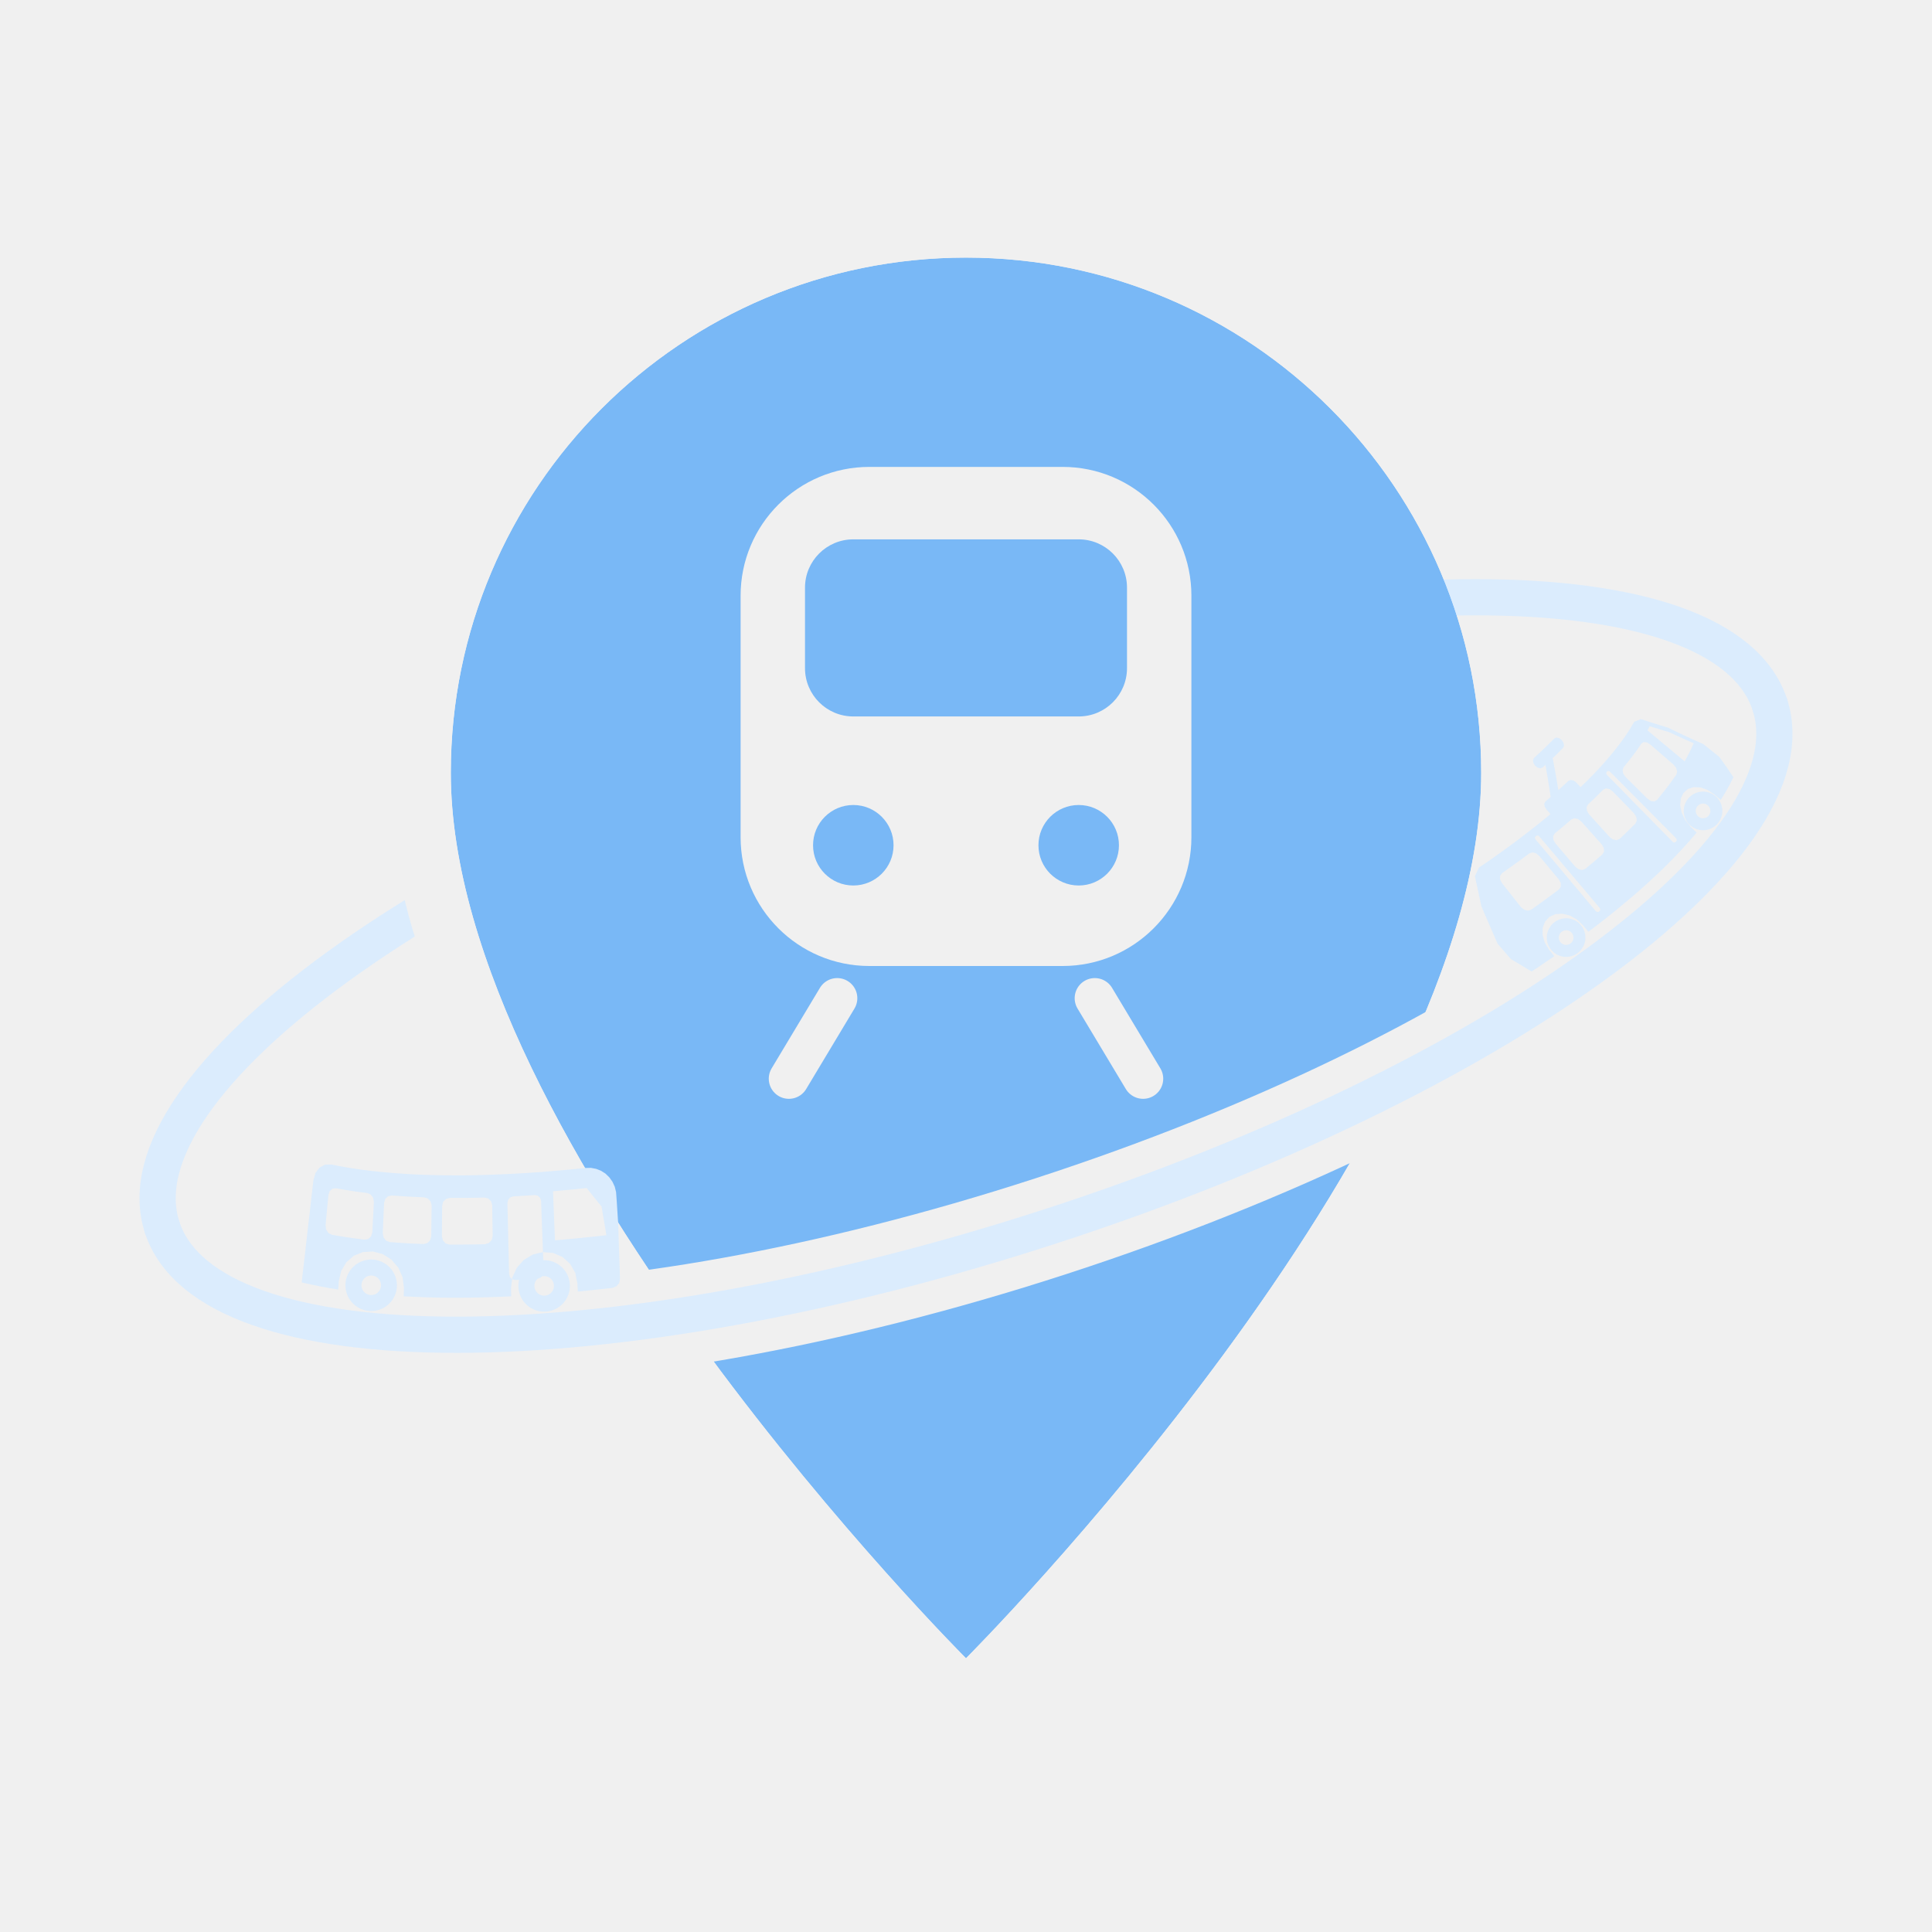
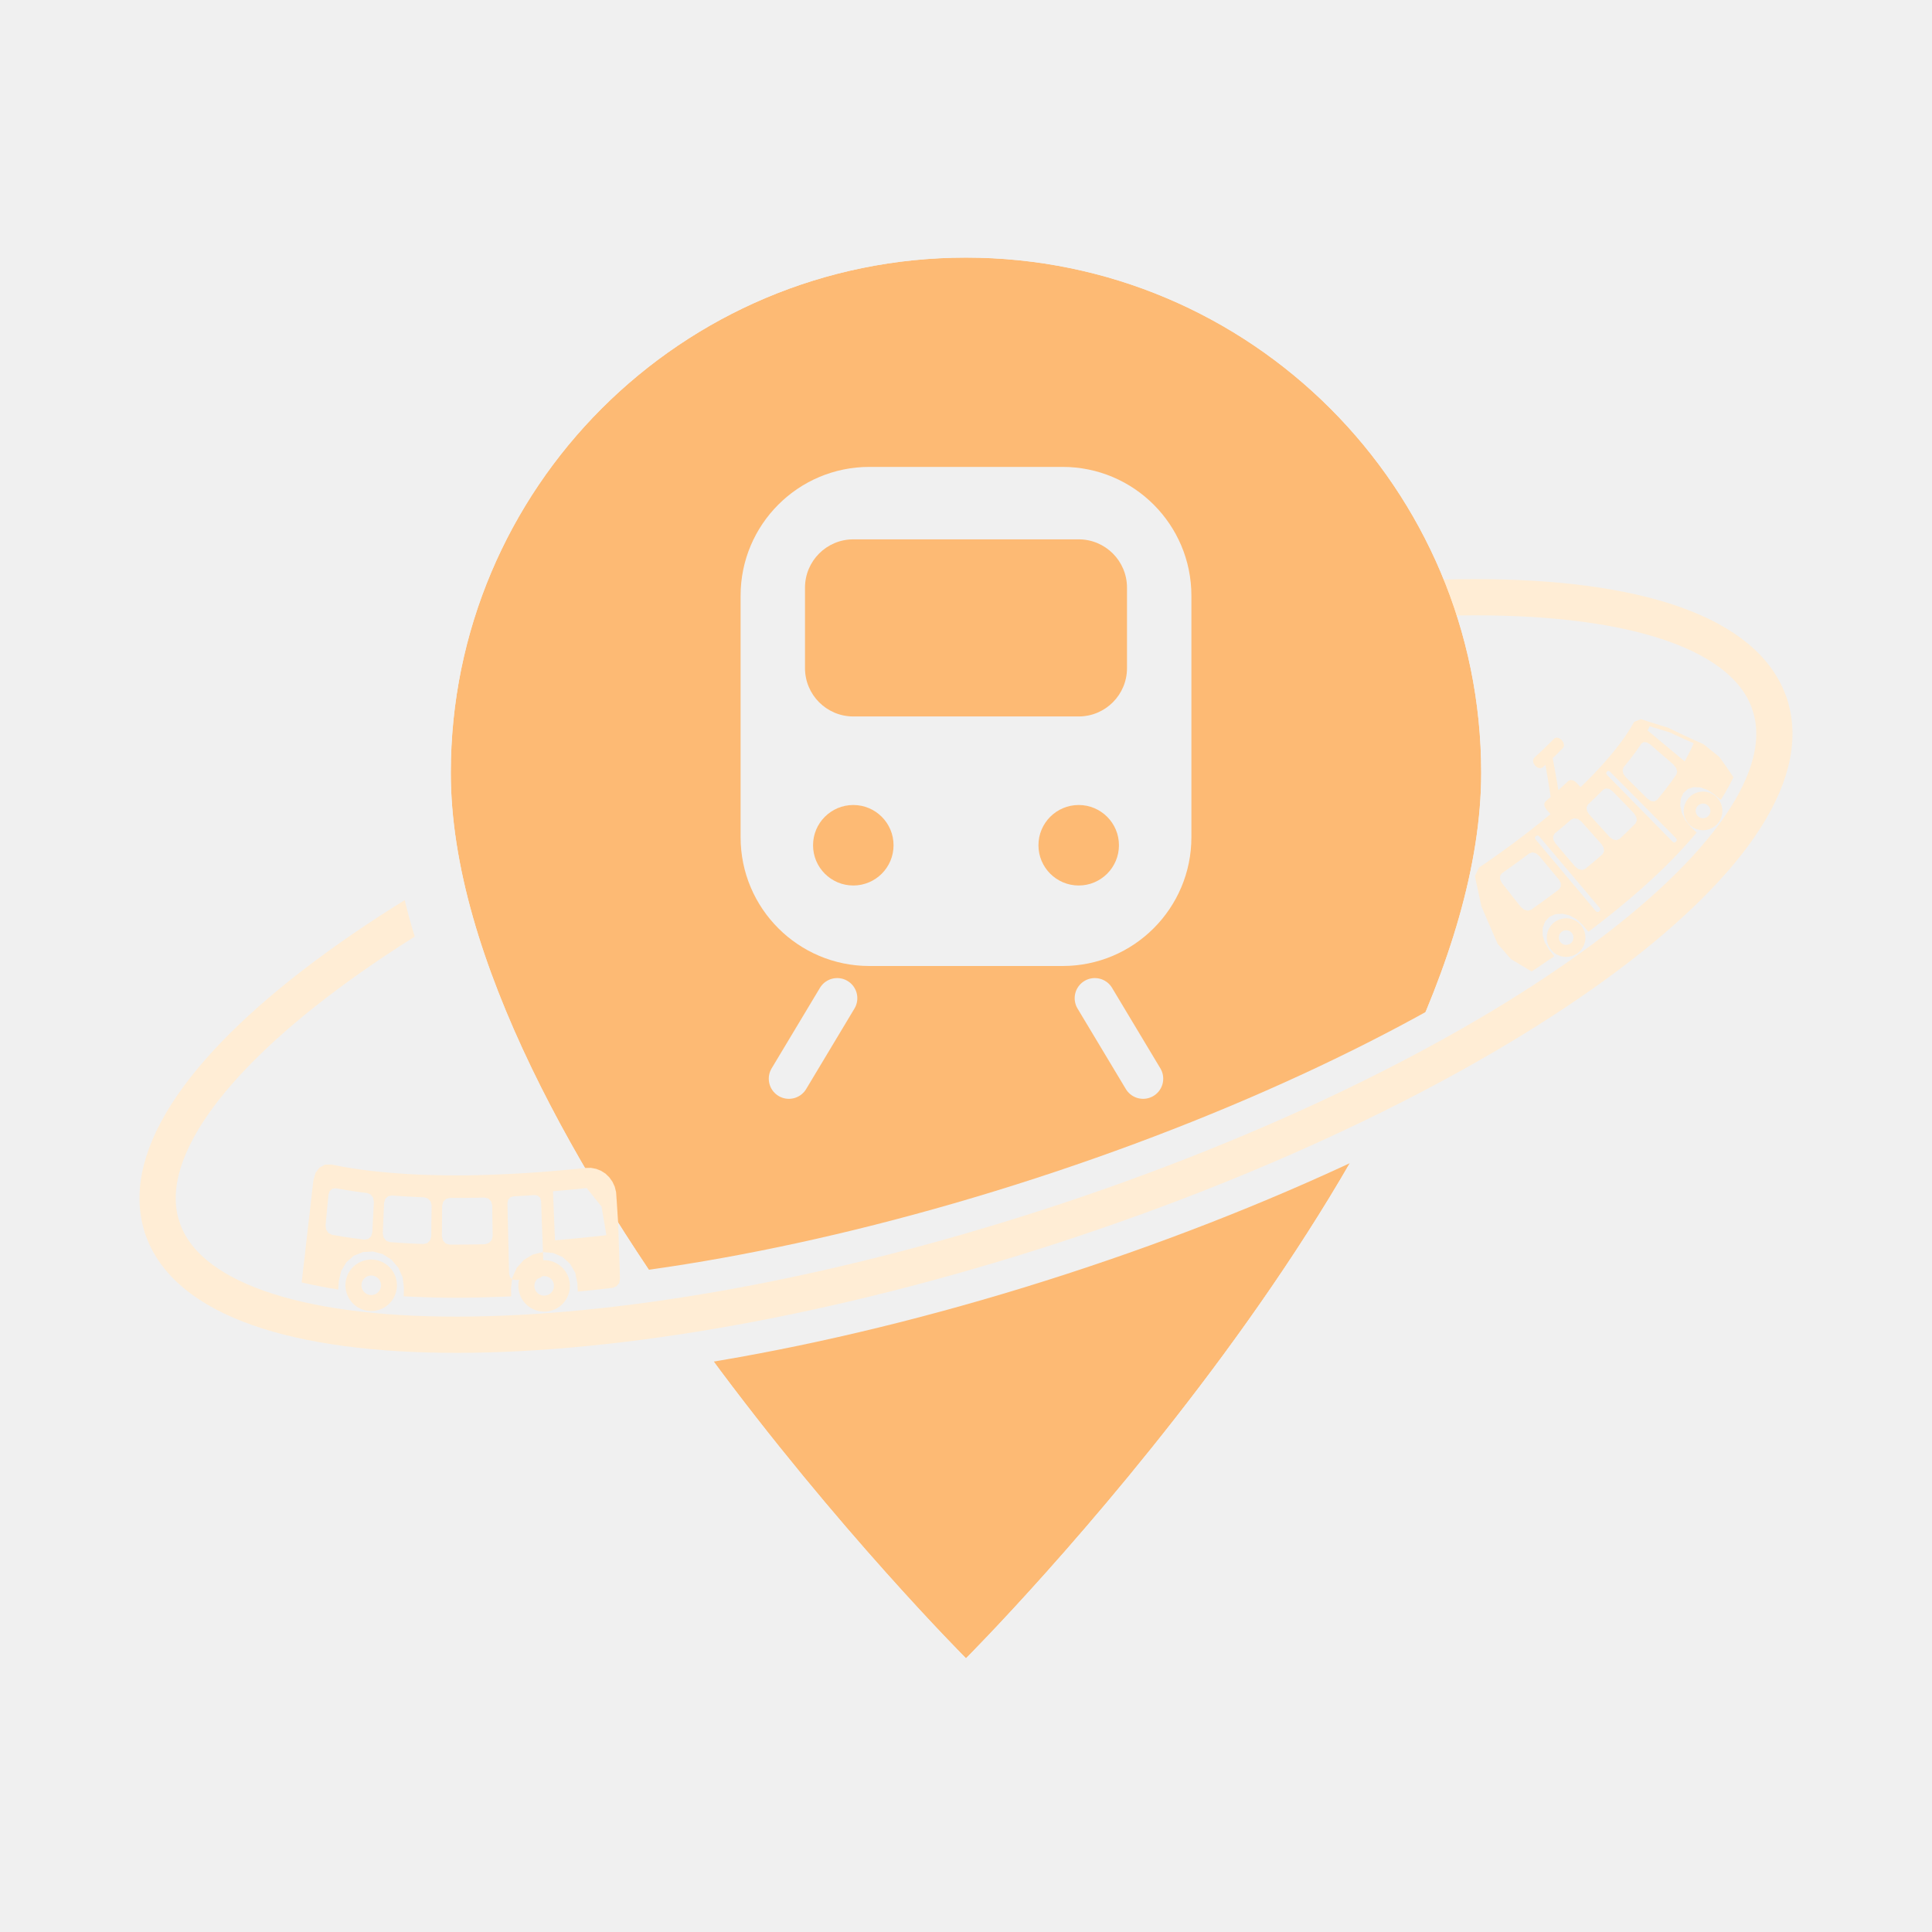
<svg xmlns="http://www.w3.org/2000/svg" viewBox="0 0 240 240" role="img" aria-label="NextStop">
  <defs>
    <mask id="dark-pin" maskUnits="userSpaceOnUse" x="0" y="0" width="240" height="240">
      <path d="M120 206C120 206 56 142 56 96A64 64 0 0 1 184 96C184 142 120 206 120 206Z" fill="#fff" />
      <rect x="92" y="58" width="56" height="62" rx="16" fill="#000" />
      <rect x="100" y="67" width="40" height="22" rx="6" fill="#fff" />
      <circle cx="106" cy="105" r="5" fill="#fff" />
      <circle cx="134" cy="105" r="5" fill="#fff" />
      <path d="M104 124L98 134M136 124L142 134" stroke="#000" stroke-width="5" stroke-linecap="round" />
      <path d="M225 120A105 34 0 0 1 15 120" transform="rotate(-18 120 120)" fill="none" stroke="#000" stroke-width="12.5" />
    </mask>
    <mask id="dark-back" maskUnits="userSpaceOnUse" x="0" y="0" width="240" height="240">
      <rect width="240" height="240" fill="#fff" />
      <path d="M120 206C120 206 56 142 56 96A64 64 0 0 1 184 96C184 142 120 206 120 206Z" fill="#000" />
    </mask>
  </defs>
-   <path d="M15 120A105 34 0 0 1 225 120" transform="rotate(-18 120 120)" fill="none" stroke="#DBECFD" stroke-width="4.5" stroke-linecap="round" mask="url(#dark-back)" />
-   <path d="M120 206C120 206 56 142 56 96A64 64 0 0 1 184 96C184 142 120 206 120 206Z" fill="#79B8F6" mask="url(#dark-pin)" />
+   <path d="M15 120A105 34 0 0 1 225 120" transform="rotate(-18 120 120)" fill="none" stroke="#FFEDD5" stroke-width="4.5" stroke-linecap="round" mask="url(#dark-back)" />
+   <path d="M120 206C120 206 56 142 56 96A64 64 0 0 1 184 96C184 142 120 206 120 206Z" fill="#FDBA74" mask="url(#dark-pin)" />
  <g transform="rotate(-18 120 120)">
-     <path d="M225 120A105 34 0 0 1 15 120" fill="none" stroke="#DBECFD" stroke-width="4.5" stroke-linecap="round" />
-     <path fill="#DBECFD" fill-rule="evenodd" d="M29.37 131.88L30.36 132.47L31.36 133.04L32.38 133.59L33.41 134.12L33.81 133.15L34.48 132.04L35.43 131.21L36.56 130.73L37.78 130.65L38.97 130.96L40.02 131.64L40.84 132.63L41.35 133.84L41.49 135.15L41.24 136.45L40.89 137.44L42.13 137.91L43.38 138.37L44.64 138.82L45.90 139.25L47.17 139.67L48.44 140.07L49.72 140.46L51.01 140.84L52.29 141.21L53.59 141.57L53.89 140.57L54.45 139.38L55.35 138.41L56.48 137.75L57.75 137.46L59.04 137.56L60.21 138.06L61.16 138.89L61.79 139.99L62.06 141.25L61.91 142.55L61.64 143.56L63.05 143.87L64.47 144.17L65.89 144.46L65.89 144.46L66.41 144.42L66.86 144.14L67.11 143.68L67.50 142.35L67.88 141.02L68.26 139.70L68.65 138.37L69.03 137.04L69.35 135.78L69.67 134.53L69.98 133.28L70.03 132.59L69.95 131.92L69.75 131.28L69.44 130.69L69.02 130.18L68.52 129.77L67.94 129.45L67.31 129.26L65.97 128.97L64.63 128.67L63.30 128.36L61.98 128.05L60.66 127.72L59.34 127.38L58.03 127.03L56.73 126.67L55.43 126.30L54.14 125.92L52.86 125.53L51.59 125.12L50.33 124.70L49.07 124.26L47.83 123.82L46.60 123.36L45.39 122.88L44.19 122.39L43.00 121.88L41.83 121.36L40.69 120.82L39.56 120.26L38.46 119.68L37.39 119.09L36.65 118.86L35.88 119.00L35.20 119.48L34.69 120.24L34.12 121.47L33.56 122.70L33.00 123.94L32.43 125.17L31.87 126.40L31.31 127.63L30.75 128.87L30.18 130.10L29.62 131.33ZM38.43 129.24L38.90 129.31L39.34 129.10L39.63 128.69L40.08 127.51L40.54 126.32L40.99 125.14L41.06 124.62L40.89 124.14L40.53 123.83L39.34 123.27L38.18 122.68L37.04 122.08L36.61 121.99L36.18 122.17L35.89 122.57L35.38 123.74L34.88 124.90L34.38 126.06L34.29 126.58L34.43 127.08L34.78 127.42L35.98 128.05L37.19 128.65ZM45.23 132.02L45.72 132.06L46.17 131.83L46.45 131.40L46.85 130.20L47.26 129.00L47.67 127.80L47.71 127.28L47.51 126.82L47.12 126.54L45.85 126.06L44.59 125.57L43.35 125.07L42.88 125.02L42.44 125.23L42.16 125.65L41.71 126.84L41.27 128.02L40.83 129.21L40.77 129.73L40.96 130.21L41.35 130.51L42.63 131.03L43.93 131.54ZM52.51 134.41L53.01 134.41L53.45 134.16L53.72 133.72L54.09 132.51L54.46 131.30L54.84 130.09L54.86 129.57L54.64 129.13L54.22 128.87L53.18 128.56L52.15 128.24L51.12 127.91L50.10 127.58L49.62 127.56L49.18 127.79L48.90 128.23L48.50 129.43L48.10 130.63L47.70 131.83L47.67 132.35L47.88 132.81L48.29 133.09L49.34 133.43L50.39 133.76L51.45 134.09ZM57.38 140.50L57.79 140.49L58.15 140.28L58.36 139.92L58.77 138.51L59.17 137.10L59.57 135.69L59.97 134.28L60.37 132.87L60.78 131.46L60.79 131.05L60.60 130.70L60.26 130.51L58.97 130.18L57.68 129.84L57.28 129.84L56.93 130.05L56.72 130.41L56.30 131.81L55.88 133.22L55.46 134.62L55.04 136.03L54.62 137.43L54.20 138.84L54.18 139.25L54.38 139.61L54.73 139.81L56.05 140.16ZM60.91 136.63L62.16 136.92L63.41 137.20L64.66 137.47L65.92 137.74L67.18 138.00L67.36 136.81L67.53 135.62L67.71 134.44L67.36 133.52L67.01 132.59L66.66 131.67L65.29 131.38L63.92 131.07L62.56 130.76L62.23 131.93L61.90 133.11L61.57 134.28L61.24 135.45Z" />
-     <path fill="#DBECFD" fill-rule="evenodd" d="M34.27 134.89a3.2 3.2 0 1 0 6.4 0a3.2 3.2 0 1 0 -6.4 0M36.26 134.89a1.216 1.216 0 1 0 2.432 0a1.216 1.216 0 1 0 -2.432 0M54.68 141.60a3.2 3.2 0 1 0 6.4 0a3.2 3.2 0 1 0 -6.4 0M56.67 141.60a1.216 1.216 0 1 0 2.432 0a1.216 1.216 0 1 0 -2.432 0" />
-     <path fill="#DBECFD" fill-rule="evenodd" d="M186.61 142.36L187.70 142.06L188.79 141.74L189.88 141.43L189.51 140.44L189.28 139.45L189.31 138.48L189.60 137.63L190.12 136.98L190.82 136.59L191.63 136.50L192.48 136.72L193.28 137.22L193.96 137.96L194.46 138.87L194.84 139.85L196.18 139.38L197.51 138.90L198.83 138.40L200.15 137.88L201.46 137.35L202.76 136.80L204.04 136.22L205.32 135.63L206.58 135.01L207.82 134.37L209.05 133.70L210.26 133.01L211.44 132.29L210.95 131.36L210.58 130.39L210.44 129.39L210.54 128.45L210.87 127.67L211.40 127.10L212.08 126.80L212.84 126.80L213.63 127.10L214.37 127.66L215.00 128.46L215.55 129.35L216.37 128.65L217.16 127.92L217.91 127.16L217.49 125.68L217.02 124.21L216.33 123.15L215.63 122.09L214.73 121.28L213.84 120.46L212.96 119.63L212.09 118.79L211.13 118.12L210.17 117.44L209.22 116.74L208.32 116.80L207.50 117.52L206.63 118.22L205.70 118.89L204.72 119.55L203.69 120.19L202.64 120.81L201.55 121.41L200.43 121.99L199.29 122.55L198.13 123.10L196.94 123.62L195.74 124.13L194.53 124.63L193.30 125.11L192.05 125.57L190.80 126.02L189.53 126.46L188.25 126.88L186.97 127.29L185.67 127.69L184.37 128.07L183.57 128.92L183.44 130.20L183.31 131.48L183.18 132.75L183.30 134.01L183.42 135.27L183.54 136.53L183.66 137.78L184.15 138.94L184.64 140.10L185.63 141.23ZM212.76 123.41L213.38 122.82L213.97 122.23L214.52 121.62L213.70 120.88L212.89 120.14L212.08 119.39L211.03 118.66L209.98 117.92L209.56 118.33L210.36 119.60L211.16 120.87L211.96 122.14ZM193.01 133.71L193.32 133.46L193.45 133.03L193.36 132.53L192.89 131.36L192.42 130.18L191.95 129.00L191.67 128.57L191.28 128.32L190.87 128.32L189.55 128.77L188.21 129.20L186.87 129.62L186.56 129.85L186.42 130.27L186.50 130.77L186.94 131.96L187.38 133.15L187.82 134.33L188.10 134.77L188.50 135.03L188.91 135.05L190.28 134.62L191.65 134.17ZM199.48 131.24L199.77 130.97L199.88 130.52L199.77 130.03L199.26 128.87L198.75 127.71L198.24 126.55L197.95 126.13L197.55 125.90L197.16 125.92L195.91 126.44L194.64 126.94L194.35 127.20L194.24 127.64L194.34 128.13L194.82 129.30L195.30 130.47L195.79 131.65L196.07 132.07L196.47 132.31L196.88 132.30L198.19 131.78ZM204.57 128.86L204.84 128.56L204.91 128.11L204.78 127.61L204.23 126.47L203.67 125.33L203.11 124.20L202.81 123.79L202.42 123.58L202.05 123.63L200.88 124.22L199.68 124.80L199.41 125.07L199.32 125.52L199.44 126.01L199.96 127.17L200.48 128.32L201.00 129.48L201.30 129.89L201.70 130.11L202.09 130.08L203.34 129.48ZM211.29 124.64L211.49 124.31L211.50 123.84L211.31 123.35L210.66 122.27L210.00 121.18L209.35 120.10L209.02 119.72L208.66 119.56L208.34 119.64L207.38 120.38L206.37 121.08L205.31 121.77L205.09 122.07L205.04 122.52L205.19 123.02L205.77 124.14L206.35 125.27L206.93 126.39L207.24 126.79L207.64 126.98L208.01 126.91L209.14 126.18L210.24 125.42ZM196.98 137.81L197.08 137.74L197.12 137.60L197.09 137.45L196.54 136.11L196.00 134.77L195.45 133.43L194.90 132.08L194.35 130.74L193.81 129.40L193.26 128.06L192.71 126.71L192.63 126.58L192.51 126.51L192.39 126.51L192.25 126.56L192.16 126.64L192.13 126.77L192.15 126.92L192.70 128.26L193.24 129.60L193.79 130.95L194.33 132.29L194.87 133.64L195.42 134.98L195.96 136.33L196.50 137.67L196.59 137.80L196.71 137.87L196.84 137.87ZM208.71 132.52L208.80 132.43L208.82 132.29L208.78 132.14L208.13 130.84L207.47 129.55L206.82 128.25L206.17 126.96L205.51 125.66L204.86 124.37L204.21 123.08L203.55 121.78L203.46 121.66L203.35 121.60L203.24 121.62L203.12 121.68L203.05 121.77L203.03 121.91L203.07 122.05L203.72 123.35L204.37 124.65L205.01 125.95L205.66 127.25L206.31 128.54L206.95 129.84L207.60 131.14L208.25 132.44L208.34 132.56L208.46 132.61L208.58 132.59Z" />
-     <path fill="#DBECFD" d="M199.30 123.43L199.51 123.21L199.57 122.86L199.47 122.46L199.14 121.74L198.90 121.41L198.59 121.23L198.29 121.25L197.14 121.78L195.98 122.30L194.79 122.80L194.56 123.00L194.48 123.35L194.57 123.75L194.88 124.49L195.11 124.83L195.42 125.01L195.73 125.00L196.94 124.50L198.13 123.97ZM195.48 122.94L196.66 122.44L196.87 121.08L197.06 119.73L197.24 118.38L197.40 117.02L196.30 117.55L196.12 118.90L195.92 120.25L195.71 121.60ZM198.93 117.14L199.12 116.92L199.16 116.56L199.05 116.17L199.05 116.17L198.81 115.84L198.52 115.67L198.24 115.70L197.22 116.22L196.17 116.73L195.10 117.22L194.89 117.43L194.83 117.78L194.92 118.18L194.92 118.18L195.15 118.51L195.46 118.70L195.75 118.68L196.84 118.18L197.90 117.67Z" />
-     <path fill="#DBECFD" fill-rule="evenodd" d="M189.59 139.68a2.4 2.4 0 1 0 4.8 0a2.4 2.4 0 1 0 -4.8 0M191.08 139.68a0.912 0.912 0 1 0 1.824 0a0.912 0.912 0 1 0 -1.824 0M210.63 129.97a2.4 2.4 0 1 0 4.8 0a2.4 2.4 0 1 0 -4.8 0M212.12 129.97a0.912 0.912 0 1 0 1.824 0a0.912 0.912 0 1 0 -1.824 0" />
+     <path d="M225 120A105 34 0 0 1 15 120" fill="none" stroke="#FFEDD5" stroke-width="4.5" stroke-linecap="round" />
+     <path fill="#FFEDD5" fill-rule="evenodd" d="M29.37 131.88L30.36 132.47L31.36 133.04L32.38 133.59L33.41 134.12L33.81 133.15L34.48 132.04L35.43 131.21L36.56 130.73L37.78 130.65L38.97 130.96L40.02 131.64L40.84 132.63L41.35 133.84L41.49 135.15L41.24 136.45L40.89 137.44L42.13 137.91L43.38 138.37L44.64 138.82L45.90 139.25L47.17 139.67L48.44 140.07L49.72 140.46L51.01 140.84L52.29 141.21L53.59 141.57L53.89 140.57L54.45 139.38L55.35 138.41L56.48 137.75L57.75 137.46L59.04 137.56L60.21 138.06L61.16 138.89L61.79 139.99L62.06 141.25L61.91 142.55L61.64 143.56L63.05 143.87L64.47 144.17L65.89 144.46L65.89 144.46L66.41 144.42L66.86 144.14L67.11 143.68L67.50 142.35L67.88 141.02L68.26 139.70L68.65 138.37L69.03 137.04L69.35 135.78L69.67 134.53L69.98 133.28L70.03 132.59L69.95 131.92L69.75 131.28L69.44 130.69L69.02 130.18L68.52 129.77L67.94 129.45L67.31 129.26L65.97 128.97L64.63 128.67L63.30 128.36L61.98 128.05L60.66 127.72L59.34 127.38L58.03 127.03L56.73 126.67L55.43 126.30L54.14 125.92L52.86 125.53L51.59 125.12L50.33 124.70L49.07 124.26L47.83 123.82L46.60 123.36L45.39 122.88L44.19 122.39L43.00 121.88L41.83 121.36L40.69 120.82L39.56 120.26L38.46 119.68L37.39 119.09L36.65 118.86L35.88 119.00L35.20 119.48L34.69 120.24L34.12 121.47L33.56 122.70L33.00 123.94L32.43 125.17L31.87 126.40L31.31 127.63L30.75 128.87L30.18 130.10L29.62 131.33ZM38.43 129.24L38.90 129.31L39.34 129.10L39.63 128.69L40.08 127.51L40.54 126.32L40.99 125.14L41.06 124.62L40.89 124.14L40.53 123.83L39.34 123.27L38.18 122.68L37.04 122.08L36.61 121.99L36.18 122.17L35.89 122.57L35.38 123.74L34.88 124.90L34.38 126.06L34.29 126.58L34.43 127.08L34.78 127.42L35.98 128.05L37.19 128.65ZM45.23 132.02L45.72 132.06L46.17 131.83L46.45 131.40L46.85 130.20L47.26 129.00L47.67 127.80L47.71 127.28L47.51 126.82L47.12 126.54L45.85 126.06L44.59 125.57L43.35 125.07L42.88 125.02L42.44 125.23L42.16 125.65L41.71 126.84L41.27 128.02L40.83 129.21L40.77 129.73L40.96 130.21L41.35 130.51L42.63 131.03L43.93 131.54ZM52.51 134.41L53.01 134.41L53.45 134.16L53.72 133.72L54.09 132.51L54.46 131.30L54.84 130.09L54.86 129.57L54.64 129.13L54.22 128.87L53.18 128.56L52.15 128.24L51.12 127.91L50.10 127.58L49.62 127.56L49.18 127.79L48.90 128.23L48.50 129.43L48.10 130.63L47.70 131.83L47.67 132.35L47.88 132.81L48.29 133.09L49.34 133.43L50.39 133.76L51.45 134.09ZM57.38 140.50L57.79 140.49L58.15 140.28L58.36 139.92L58.77 138.51L59.17 137.10L59.57 135.69L59.97 134.28L60.37 132.87L60.78 131.46L60.79 131.05L60.60 130.70L60.26 130.51L58.97 130.18L57.68 129.84L57.28 129.84L56.93 130.05L56.72 130.41L56.30 131.81L55.88 133.22L55.46 134.62L55.04 136.03L54.62 137.43L54.20 138.84L54.18 139.25L54.38 139.61L54.73 139.81L56.05 140.16ZM60.91 136.63L62.16 136.92L63.41 137.20L64.66 137.47L65.92 137.74L67.18 138.00L67.36 136.81L67.53 135.62L67.71 134.44L67.36 133.52L67.01 132.59L66.66 131.67L65.29 131.38L63.92 131.07L62.56 130.76L62.23 131.93L61.90 133.11L61.57 134.28L61.24 135.45Z" />
+     <path fill="#FFEDD5" fill-rule="evenodd" d="M34.27 134.89a3.2 3.2 0 1 0 6.4 0a3.2 3.2 0 1 0 -6.4 0M36.26 134.89a1.216 1.216 0 1 0 2.432 0a1.216 1.216 0 1 0 -2.432 0M54.68 141.60a3.2 3.2 0 1 0 6.4 0a3.2 3.2 0 1 0 -6.4 0M56.67 141.60a1.216 1.216 0 1 0 2.432 0a1.216 1.216 0 1 0 -2.432 0" />
+     <path fill="#FFEDD5" fill-rule="evenodd" d="M186.61 142.36L187.70 142.06L188.79 141.74L189.88 141.43L189.51 140.44L189.28 139.45L189.31 138.48L189.60 137.63L190.12 136.98L190.82 136.59L191.63 136.50L192.48 136.72L193.28 137.22L193.96 137.96L194.46 138.87L194.84 139.85L196.18 139.38L197.51 138.90L198.83 138.40L200.15 137.88L201.46 137.35L202.76 136.80L204.04 136.22L205.32 135.63L206.58 135.01L207.82 134.37L209.05 133.70L210.26 133.01L211.44 132.29L210.95 131.36L210.58 130.39L210.44 129.39L210.54 128.45L210.87 127.67L211.40 127.10L212.08 126.80L212.84 126.80L213.63 127.10L214.37 127.66L215.00 128.46L215.55 129.35L216.37 128.65L217.16 127.92L217.91 127.16L217.49 125.68L217.02 124.21L216.33 123.15L215.63 122.09L214.73 121.28L213.84 120.46L212.96 119.63L212.09 118.79L211.13 118.12L210.17 117.44L209.22 116.74L208.32 116.80L207.50 117.52L206.63 118.22L205.70 118.89L204.72 119.55L203.69 120.19L202.64 120.81L201.55 121.41L200.43 121.99L199.29 122.55L198.13 123.10L196.94 123.62L195.74 124.13L194.53 124.63L193.30 125.11L192.05 125.57L190.80 126.02L189.53 126.46L188.25 126.88L186.97 127.29L185.67 127.69L184.37 128.07L183.57 128.92L183.44 130.20L183.31 131.48L183.18 132.75L183.30 134.01L183.42 135.27L183.54 136.53L183.66 137.78L184.15 138.94L184.64 140.10L185.63 141.23ZM212.76 123.41L213.38 122.82L213.97 122.23L214.52 121.62L213.70 120.88L212.89 120.14L212.08 119.39L211.03 118.66L209.98 117.92L209.56 118.33L210.36 119.60L211.16 120.87L211.96 122.14ZM193.01 133.71L193.32 133.46L193.45 133.03L193.36 132.53L192.89 131.36L192.42 130.18L191.95 129.00L191.67 128.57L191.28 128.32L190.87 128.32L189.55 128.77L188.21 129.20L186.87 129.62L186.56 129.85L186.42 130.27L186.50 130.77L186.94 131.96L187.38 133.15L187.82 134.33L188.10 134.77L188.50 135.03L188.91 135.05L190.28 134.62L191.65 134.17ZM199.48 131.24L199.77 130.97L199.88 130.52L199.77 130.03L199.26 128.87L198.75 127.71L198.24 126.55L197.95 126.13L197.55 125.90L197.16 125.92L195.91 126.44L194.64 126.94L194.35 127.20L194.24 127.64L194.34 128.13L194.82 129.30L195.30 130.47L195.79 131.65L196.07 132.07L196.47 132.31L196.88 132.30L198.19 131.78ZM204.57 128.86L204.84 128.56L204.91 128.11L204.78 127.61L204.23 126.47L203.67 125.33L203.11 124.20L202.81 123.79L202.42 123.58L202.05 123.63L200.88 124.22L199.68 124.80L199.41 125.07L199.32 125.52L199.44 126.01L199.96 127.17L200.48 128.32L201.00 129.48L201.30 129.89L201.70 130.11L202.09 130.08L203.34 129.48ZM211.29 124.64L211.49 124.31L211.50 123.84L211.31 123.35L210.66 122.27L210.00 121.18L209.35 120.10L209.02 119.72L208.66 119.56L208.34 119.64L207.38 120.38L206.37 121.08L205.31 121.77L205.09 122.07L205.04 122.52L205.19 123.02L205.77 124.14L206.35 125.27L206.93 126.39L207.24 126.79L207.64 126.98L208.01 126.91L209.14 126.18L210.24 125.42ZM196.98 137.81L197.08 137.74L197.12 137.60L197.09 137.45L196.54 136.11L196.00 134.77L195.45 133.43L194.90 132.08L194.35 130.74L193.81 129.40L193.26 128.06L192.71 126.71L192.63 126.58L192.51 126.51L192.39 126.51L192.25 126.56L192.16 126.64L192.13 126.77L192.15 126.92L192.70 128.26L193.24 129.60L193.79 130.95L194.33 132.29L194.87 133.64L195.42 134.98L195.96 136.33L196.50 137.67L196.59 137.80L196.71 137.87L196.84 137.87ZM208.71 132.52L208.80 132.43L208.82 132.29L208.78 132.14L208.13 130.84L207.47 129.55L206.82 128.25L206.17 126.96L205.51 125.66L204.86 124.37L204.21 123.08L203.55 121.78L203.46 121.66L203.35 121.60L203.24 121.62L203.12 121.68L203.05 121.77L203.03 121.91L203.07 122.05L203.72 123.35L204.37 124.65L205.01 125.95L205.66 127.25L206.31 128.54L206.95 129.84L207.60 131.14L208.25 132.44L208.34 132.56L208.46 132.61L208.58 132.59Z" />
+     <path fill="#FFEDD5" d="M199.30 123.43L199.51 123.21L199.57 122.86L199.47 122.46L199.14 121.74L198.90 121.41L198.59 121.23L198.29 121.25L197.14 121.78L195.98 122.30L194.79 122.80L194.56 123.00L194.48 123.35L194.57 123.75L194.88 124.49L195.11 124.83L195.42 125.01L195.73 125.00L196.94 124.50L198.13 123.97ZM195.48 122.94L196.66 122.44L196.87 121.08L197.06 119.73L197.24 118.38L197.40 117.02L196.30 117.55L196.12 118.90L195.92 120.25L195.71 121.60ZM198.93 117.14L199.12 116.92L199.16 116.56L199.05 116.17L199.05 116.17L198.81 115.84L198.52 115.67L198.24 115.70L197.22 116.22L196.17 116.73L195.10 117.22L194.89 117.43L194.83 117.78L194.92 118.18L194.92 118.18L195.15 118.51L195.46 118.70L195.75 118.68L196.84 118.18L197.90 117.67Z" />
+     <path fill="#FFEDD5" fill-rule="evenodd" d="M189.59 139.68a2.4 2.4 0 1 0 4.8 0a2.4 2.4 0 1 0 -4.8 0M191.08 139.68a0.912 0.912 0 1 0 1.824 0a0.912 0.912 0 1 0 -1.824 0M210.63 129.97a2.4 2.4 0 1 0 4.8 0a2.4 2.4 0 1 0 -4.8 0M212.12 129.97a0.912 0.912 0 1 0 1.824 0a0.912 0.912 0 1 0 -1.824 0" />
  </g>
</svg>
